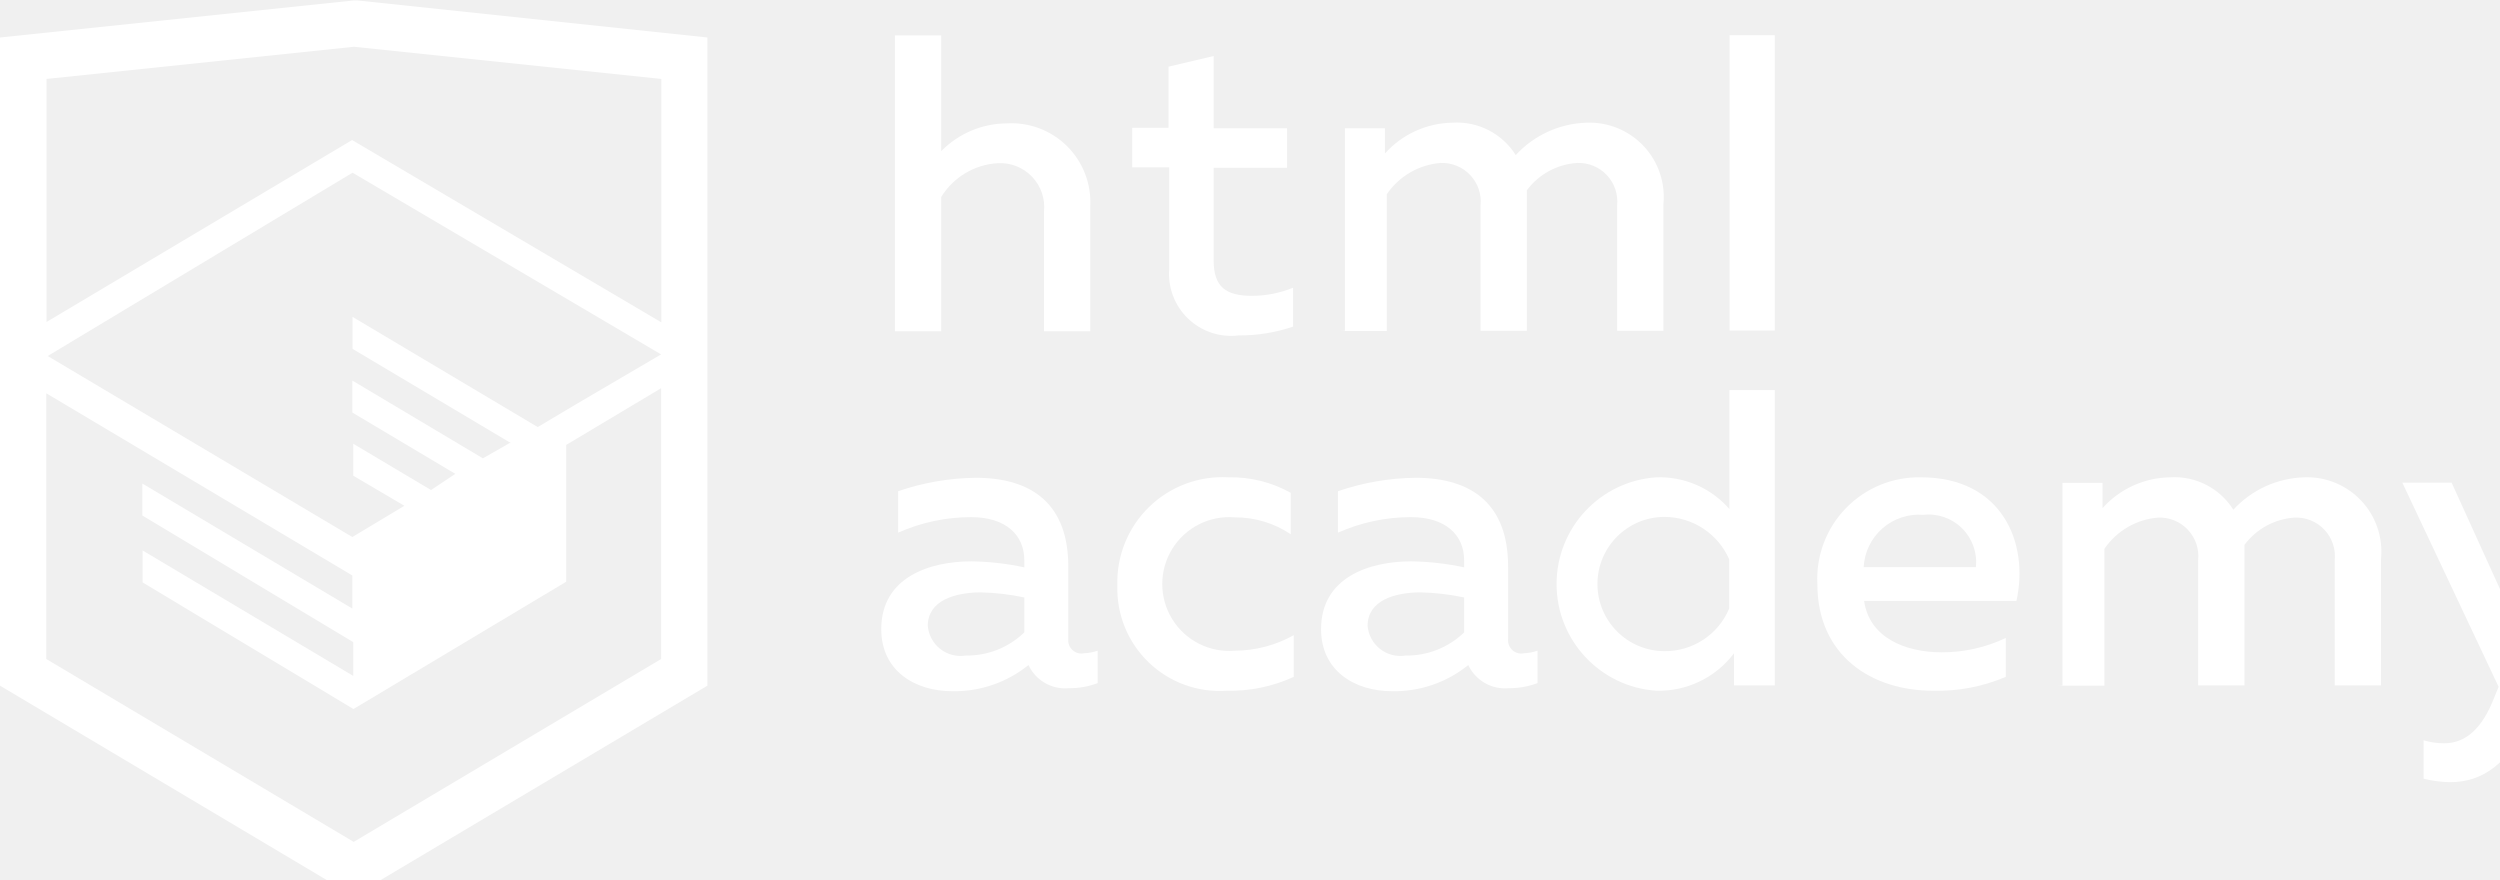
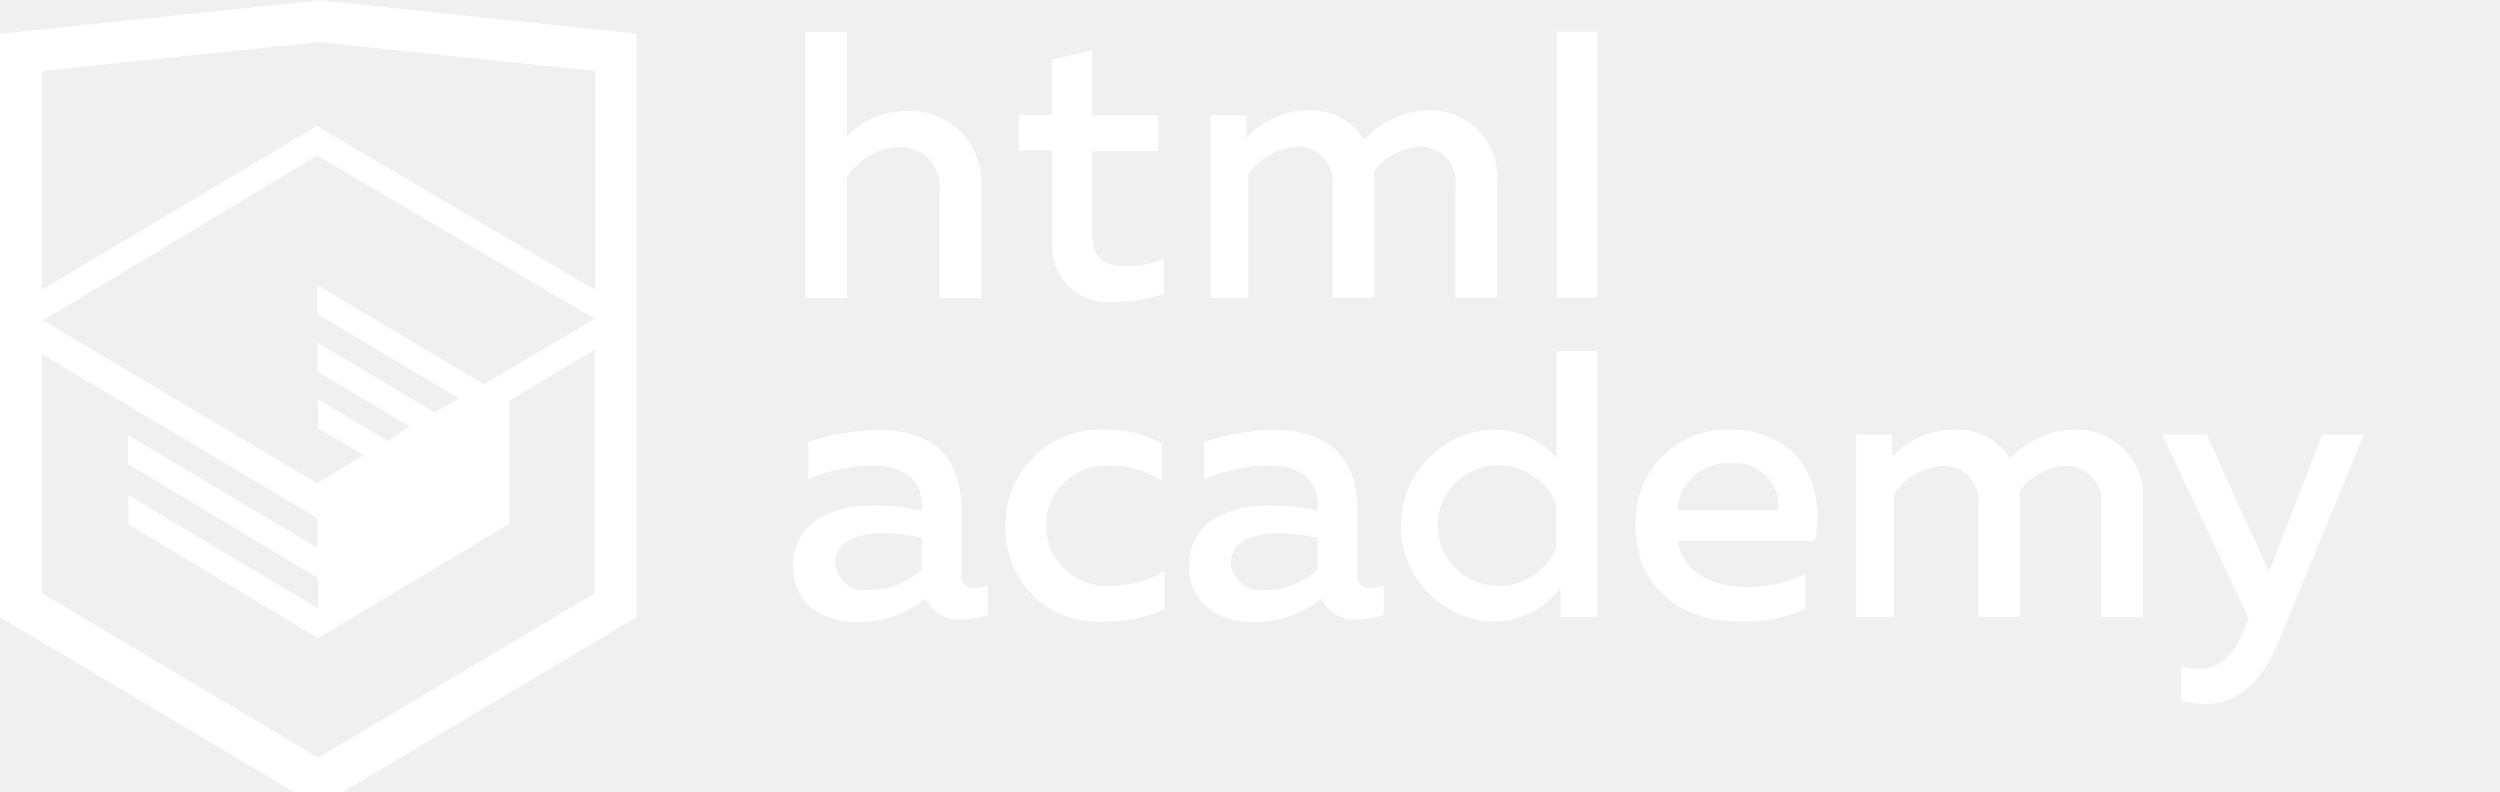
- <svg xmlns="http://www.w3.org/2000/svg" id="Layer_1" data-name="Layer 1" viewBox="0 0 108 38">
+ <svg xmlns="http://www.w3.org/2000/svg" id="Layer_1" data-name="Layer 1" viewBox="0 0 120 38">
  <path d="M401.93,351.51a2.07,2.07,0,0,0,.58-0.11v1.4a3.41,3.41,0,0,1-1.24.22,1.75,1.75,0,0,1-1.75-1,5.08,5.08,0,0,1-3.3,1.13c-1.59,0-3.06-.87-3.06-2.68,0-2.24,2.08-2.93,3.9-2.93a11.63,11.63,0,0,1,2.28.26v-0.31c0-1.09-.8-1.86-2.3-1.86a7.79,7.79,0,0,0-3.15.67v-1.79a10.72,10.72,0,0,1,3.35-.58c2.48,0,4,1.18,4,3.83v3.14A0.57,0.57,0,0,0,401.93,351.51Zm-6.76-1.19a1.42,1.42,0,0,0,1.64,1.29,3.56,3.56,0,0,0,2.53-1V349.1a10.21,10.21,0,0,0-1.9-.22C396.34,348.89,395.17,349.23,395.17,350.33Z" transform="translate(-355.09 -323.29)" fill="#fff" />
  <path d="M408.15,343.91a5.29,5.29,0,0,1,2.7.67v1.79a4.28,4.28,0,0,0-2.42-.73,2.89,2.89,0,1,0,0,5.76,5.26,5.26,0,0,0,2.55-.67v1.8a6.58,6.58,0,0,1-2.9.6,4.42,4.42,0,0,1-4.72-4.54A4.54,4.54,0,0,1,408.15,343.91Z" transform="translate(-355.09 -323.29)" fill="#fff" />
  <path d="M420.93,351.51a2.07,2.07,0,0,0,.58-0.11v1.4a3.41,3.41,0,0,1-1.24.22,1.75,1.75,0,0,1-1.75-1,5.08,5.08,0,0,1-3.3,1.13c-1.59,0-3.06-.87-3.06-2.68,0-2.24,2.08-2.93,3.9-2.93a11.63,11.63,0,0,1,2.28.26v-0.31c0-1.09-.8-1.86-2.3-1.86a7.79,7.79,0,0,0-3.15.67v-1.79a10.72,10.72,0,0,1,3.35-.58c2.48,0,4,1.18,4,3.83v3.14A0.57,0.57,0,0,0,420.93,351.51Zm-6.76-1.19a1.42,1.42,0,0,0,1.64,1.29,3.56,3.56,0,0,0,2.53-1V349.1a10.21,10.21,0,0,0-1.9-.22C415.33,348.89,414.17,349.23,414.17,350.33Z" transform="translate(-355.09 -323.29)" fill="#fff" />
  <path d="M431.76,340.14V352.9H430v-1.39a4.07,4.07,0,0,1-3.35,1.62,4.62,4.62,0,0,1,0-9.22,4,4,0,0,1,3.15,1.37v-5.14h2ZM427,345.62a2.9,2.9,0,0,0,0,5.8,3,3,0,0,0,2.79-1.84v-2.13A3.06,3.06,0,0,0,427,345.62Z" transform="translate(-355.09 -323.29)" fill="#fff" />
  <path d="M438.08,343.91c3.48,0,4.68,2.81,4.12,5.34h-6.58c0.22,1.57,1.75,2.22,3.35,2.22a6.41,6.41,0,0,0,2.77-.62v1.68a7.5,7.5,0,0,1-3.14.6c-2.68,0-5-1.53-5-4.61A4.39,4.39,0,0,1,438.08,343.91Zm0.09,1.62a2.39,2.39,0,0,0-2.57,2.26h4.85A2.06,2.06,0,0,0,438.17,345.53Z" transform="translate(-355.09 -323.29)" fill="#fff" />
  <path d="M444.19,352.9v-8.75h1.73v1.09a4,4,0,0,1,2.92-1.33,3,3,0,0,1,2.73,1.4,4.33,4.33,0,0,1,3.06-1.4,3.21,3.21,0,0,1,3.32,3.52v5.47h-2v-5.41a1.67,1.67,0,0,0-1.73-1.84,2.94,2.94,0,0,0-2.17,1.18c0,0.2,0,.4,0,0.6v5.47h-2v-5.41a1.67,1.67,0,0,0-1.73-1.84,3.11,3.11,0,0,0-2.32,1.35v5.91h-2Z" transform="translate(-355.09 -323.29)" fill="#fff" />
  <path d="M466.56,344.15h2l-4.1,9.93c-0.95,2.28-2.19,3-3.52,3a5,5,0,0,1-1.15-.15v-1.66a3,3,0,0,0,.89.13c0.95,0,1.66-.67,2.17-2l0.18-.44-4.16-8.82H461l3,6.6Z" transform="translate(-355.09 -323.29)" fill="#fff" />
  <path d="M395.75,324.82v5a4,4,0,0,1,2.83-1.2,3.41,3.41,0,0,1,3.61,3.57v5.41h-2v-5.16a1.9,1.9,0,0,0-2-2.1,3.08,3.08,0,0,0-2.44,1.46v5.8h-2V324.82h2Z" transform="translate(-355.09 -323.29)" fill="#fff" />
  <path d="M407.52,325.71v3.12h3.17v1.71h-3.17v4c0,1.15.53,1.53,1.66,1.53a4.71,4.71,0,0,0,1.77-.35v1.68a7.14,7.14,0,0,1-2.35.38,2.68,2.68,0,0,1-3-2.88v-4.38H404v-1.71h1.57v-2.64Z" transform="translate(-355.09 -323.29)" fill="#fff" />
  <path d="M413.19,337.58v-8.75h1.73v1.09a4,4,0,0,1,2.92-1.33,3,3,0,0,1,2.73,1.4,4.33,4.33,0,0,1,3.06-1.4,3.21,3.21,0,0,1,3.32,3.52v5.47h-2v-5.41a1.67,1.67,0,0,0-1.73-1.84,2.94,2.94,0,0,0-2.17,1.18c0,0.2,0,.4,0,0.6v5.47h-2v-5.41a1.67,1.67,0,0,0-1.73-1.84,3.11,3.11,0,0,0-2.32,1.35v5.91h-2Z" transform="translate(-355.09 -323.29)" fill="#fff" />
  <rect x="74.72" y="1.52" width="1.95" height="12.76" fill="#fff" />
  <path d="M370.53,323.31l-0.16,0-15.28,1.6v28L370.37,362l15.28-9.09v-28Zm13.12,28.45-13.28,7.9-13.28-7.9V340.28l13.22,7.87,0,1.43-9.07-5.4v1.38l9.11,5.47,0,1.46-9.1-5.42v1.38l9.11,5.47h0l9.19-5.5v-1.39h0v-4.52l4.1-2.45v11.67Zm0-13.16L380,340.74h0l-1.68,1-8-4.76v1.38l6.84,4.07-0.06,0-0.15.09-1,.57-5.64-3.36v1.38l4.45,2.65-1.05.7,0,0-3.36-2v1.38l2.21,1.3-2.25,1.35-13.16-7.82,13.17-7.92h0Zm0-1.39-13.35-7.87h0l-13.2,7.86v-10.5l13.28-1.39,13.28,1.39v10.51Z" transform="translate(-355.09 -323.29)" fill="#fff" />
</svg>
